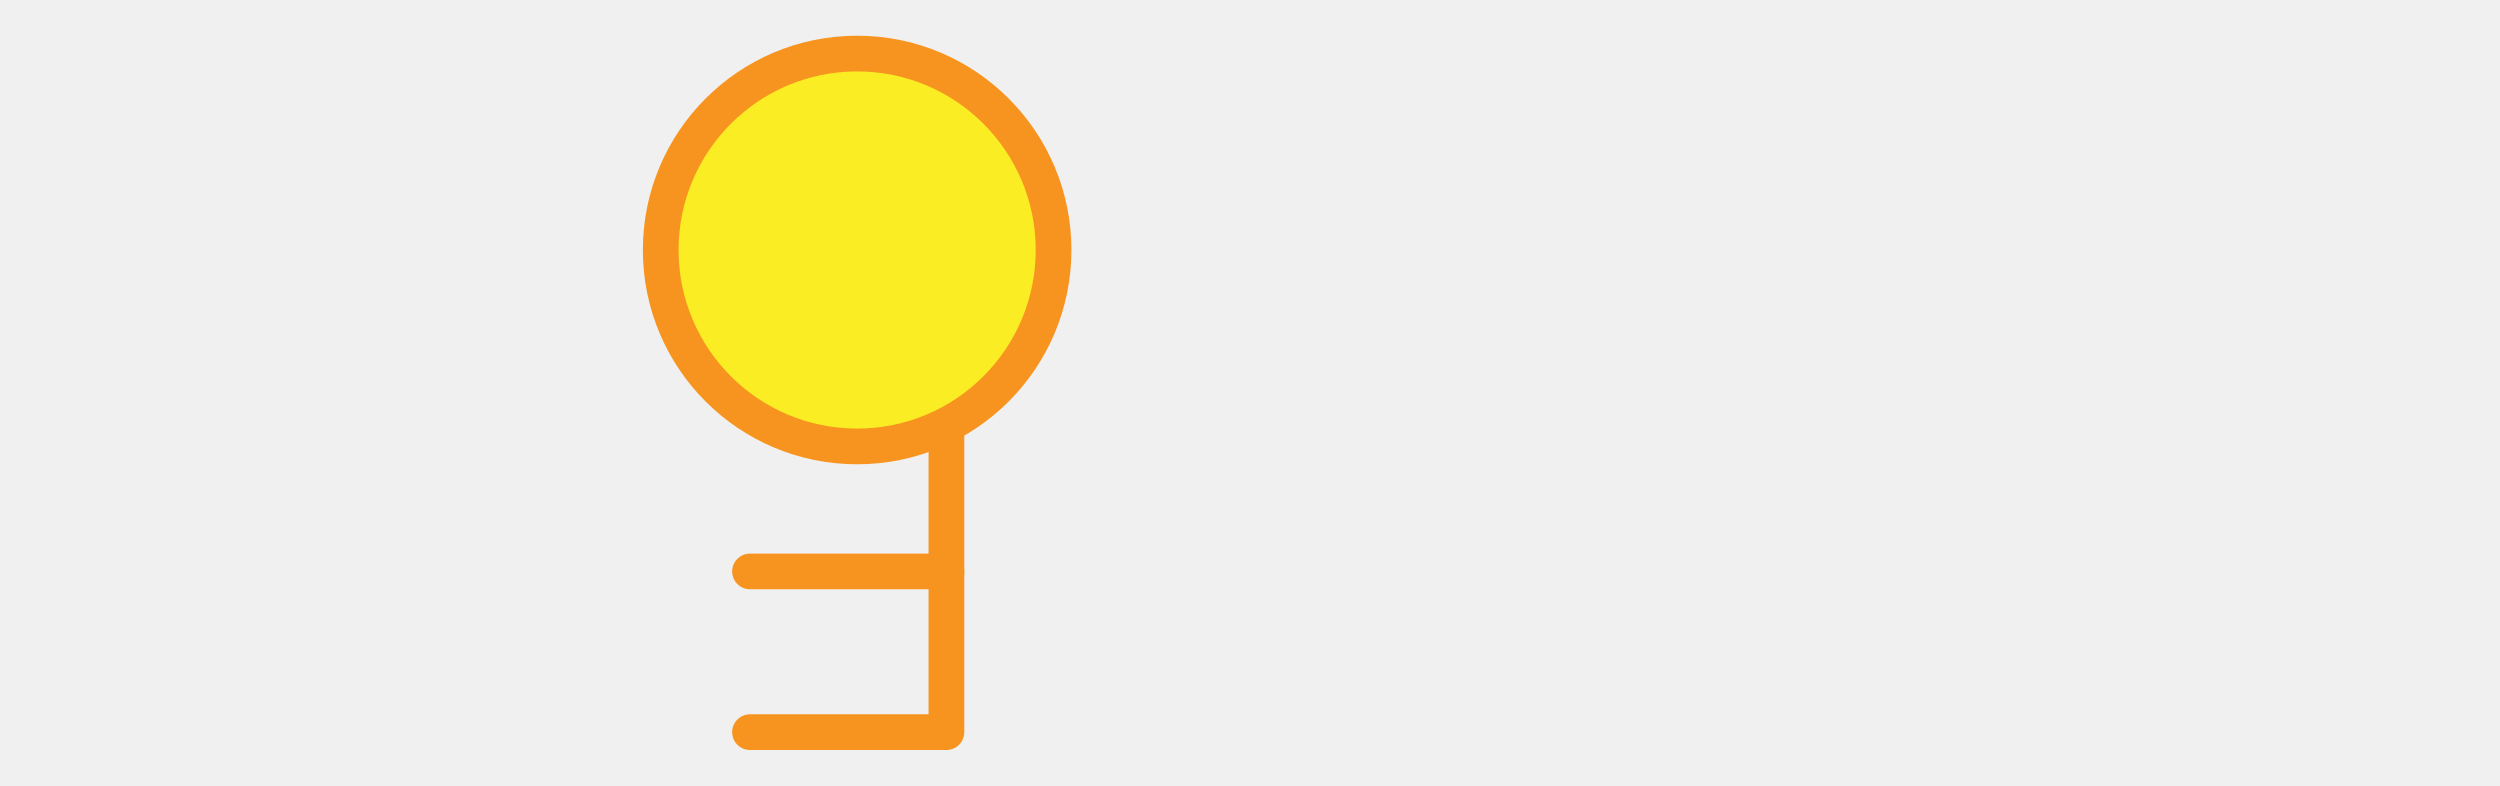
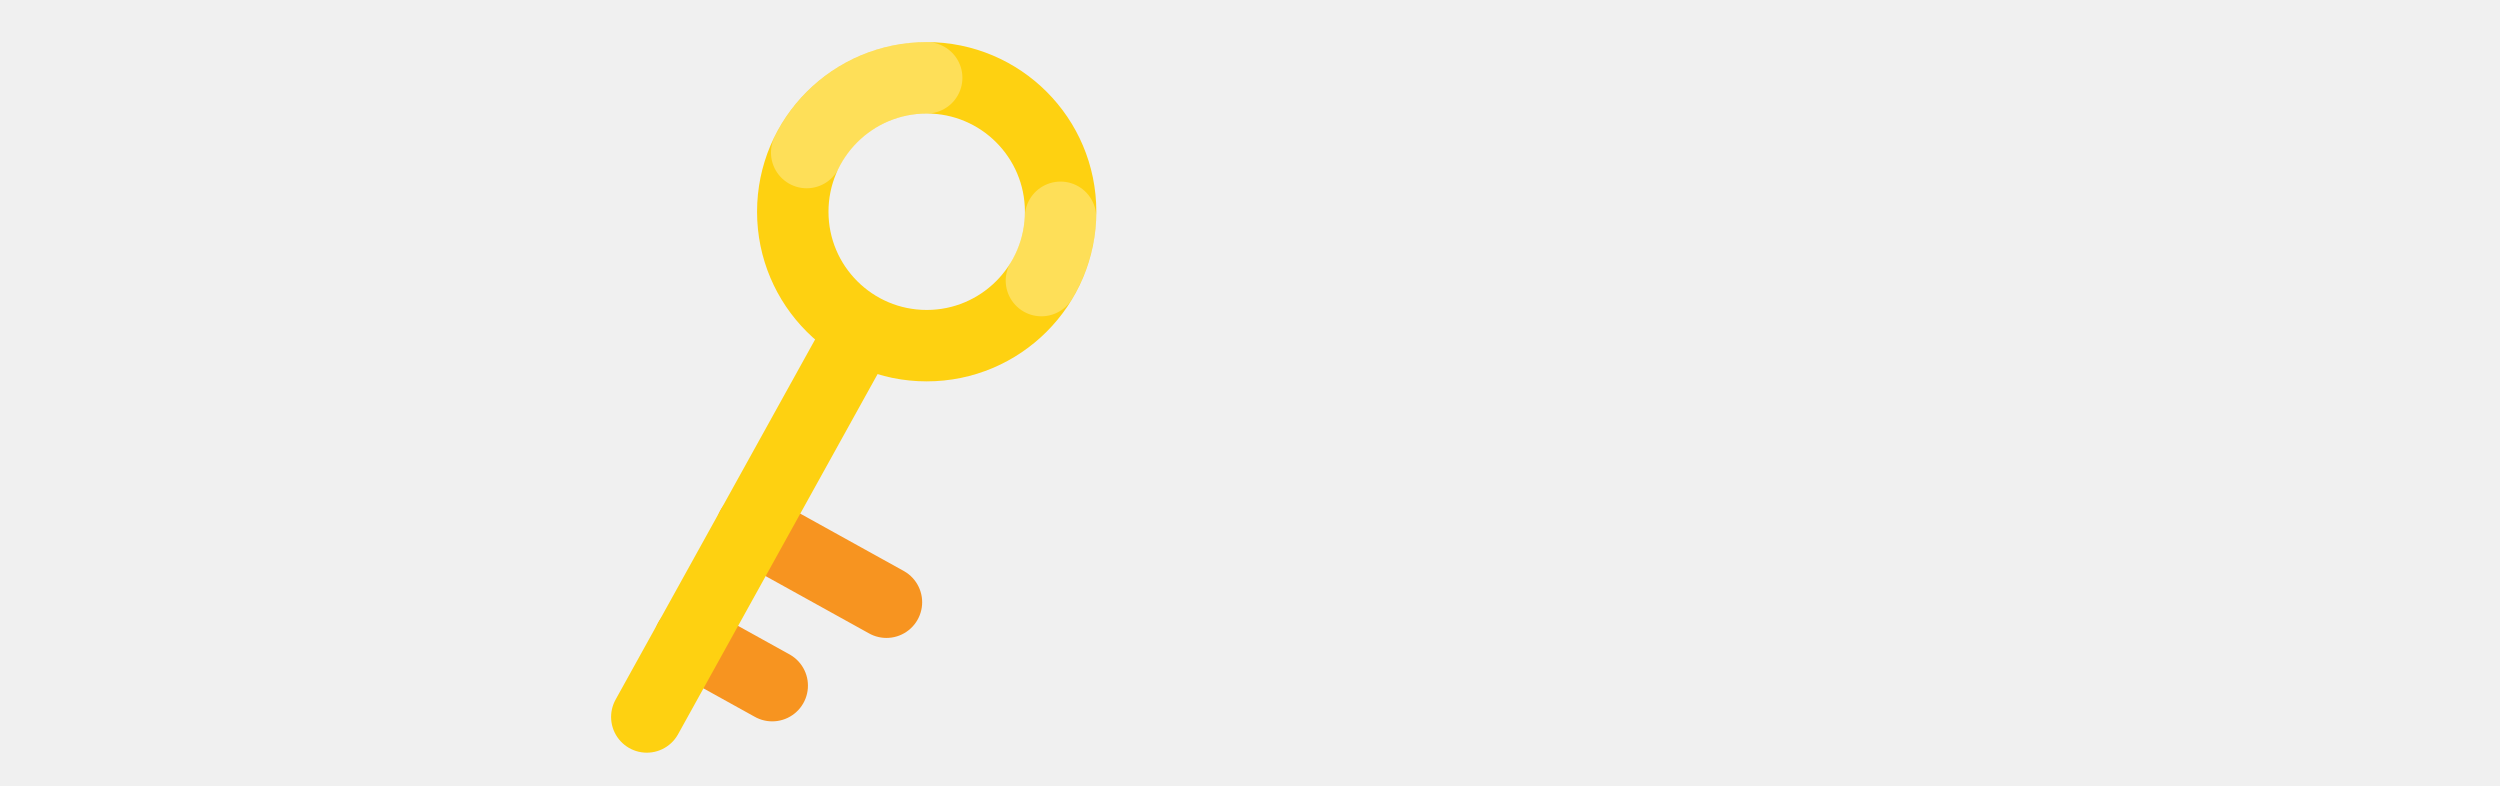
<svg xmlns="http://www.w3.org/2000/svg" version="1.1" id="Layer_1" x="0px" y="0px" viewBox="0 0 140 44" enable-background="new 0 0 140 44" xml:space="preserve">
-   <polyline fill="none" stroke="#F79420" stroke-width="2" stroke-linecap="round" stroke-linejoin="round" stroke-miterlimit="10" points="  42,41 53,41 53,15 " />
-   <circle fill="#FAED23" stroke="#F79420" stroke-width="2" stroke-linecap="round" stroke-linejoin="round" stroke-miterlimit="10" cx="48" cy="14" r="11" />
-   <line fill="none" stroke="#F79420" stroke-width="2" stroke-linecap="round" stroke-linejoin="round" stroke-miterlimit="10" x1="42" y1="32" x2="53" y2="32" />
+   <line fill="none" stroke="#F79420" stroke-width="4" stroke-linecap="round" stroke-linejoin="round" stroke-miterlimit="10" x1="38.614" y1="35.83" x2="43.245" y2="38.396" />
+   <line fill="none" stroke="#F79420" stroke-width="4" stroke-linecap="round" stroke-linejoin="round" stroke-miterlimit="10" x1="42.096" y1="29.544" x2="49.641" y2="33.724" />
+   <circle fill="none" stroke="#FED111" stroke-width="4" stroke-miterlimit="10" cx="51.895" cy="11.857" r="7.5" />
+   <line fill="none" stroke="#FED111" stroke-width="4" stroke-linecap="round" stroke-linejoin="round" stroke-miterlimit="10" x1="48.211" y1="18.507" x2="36.221" y2="40.15" />
+   <path opacity="0.3" fill="none" stroke="#FFFFFF" stroke-width="4" stroke-linecap="round" stroke-linejoin="round" stroke-miterlimit="10" d="  M51.895,4.357c-2.951,0-5.496,1.708-6.721,4.186" />
+   <path opacity="0.3" fill="none" stroke="#FFFFFF" stroke-width="4" stroke-linecap="round" stroke-linejoin="round" stroke-miterlimit="10" d="  M58.319,15.713c0.629-1.045,1.016-2.251,1.07-3.545" />
</svg>
